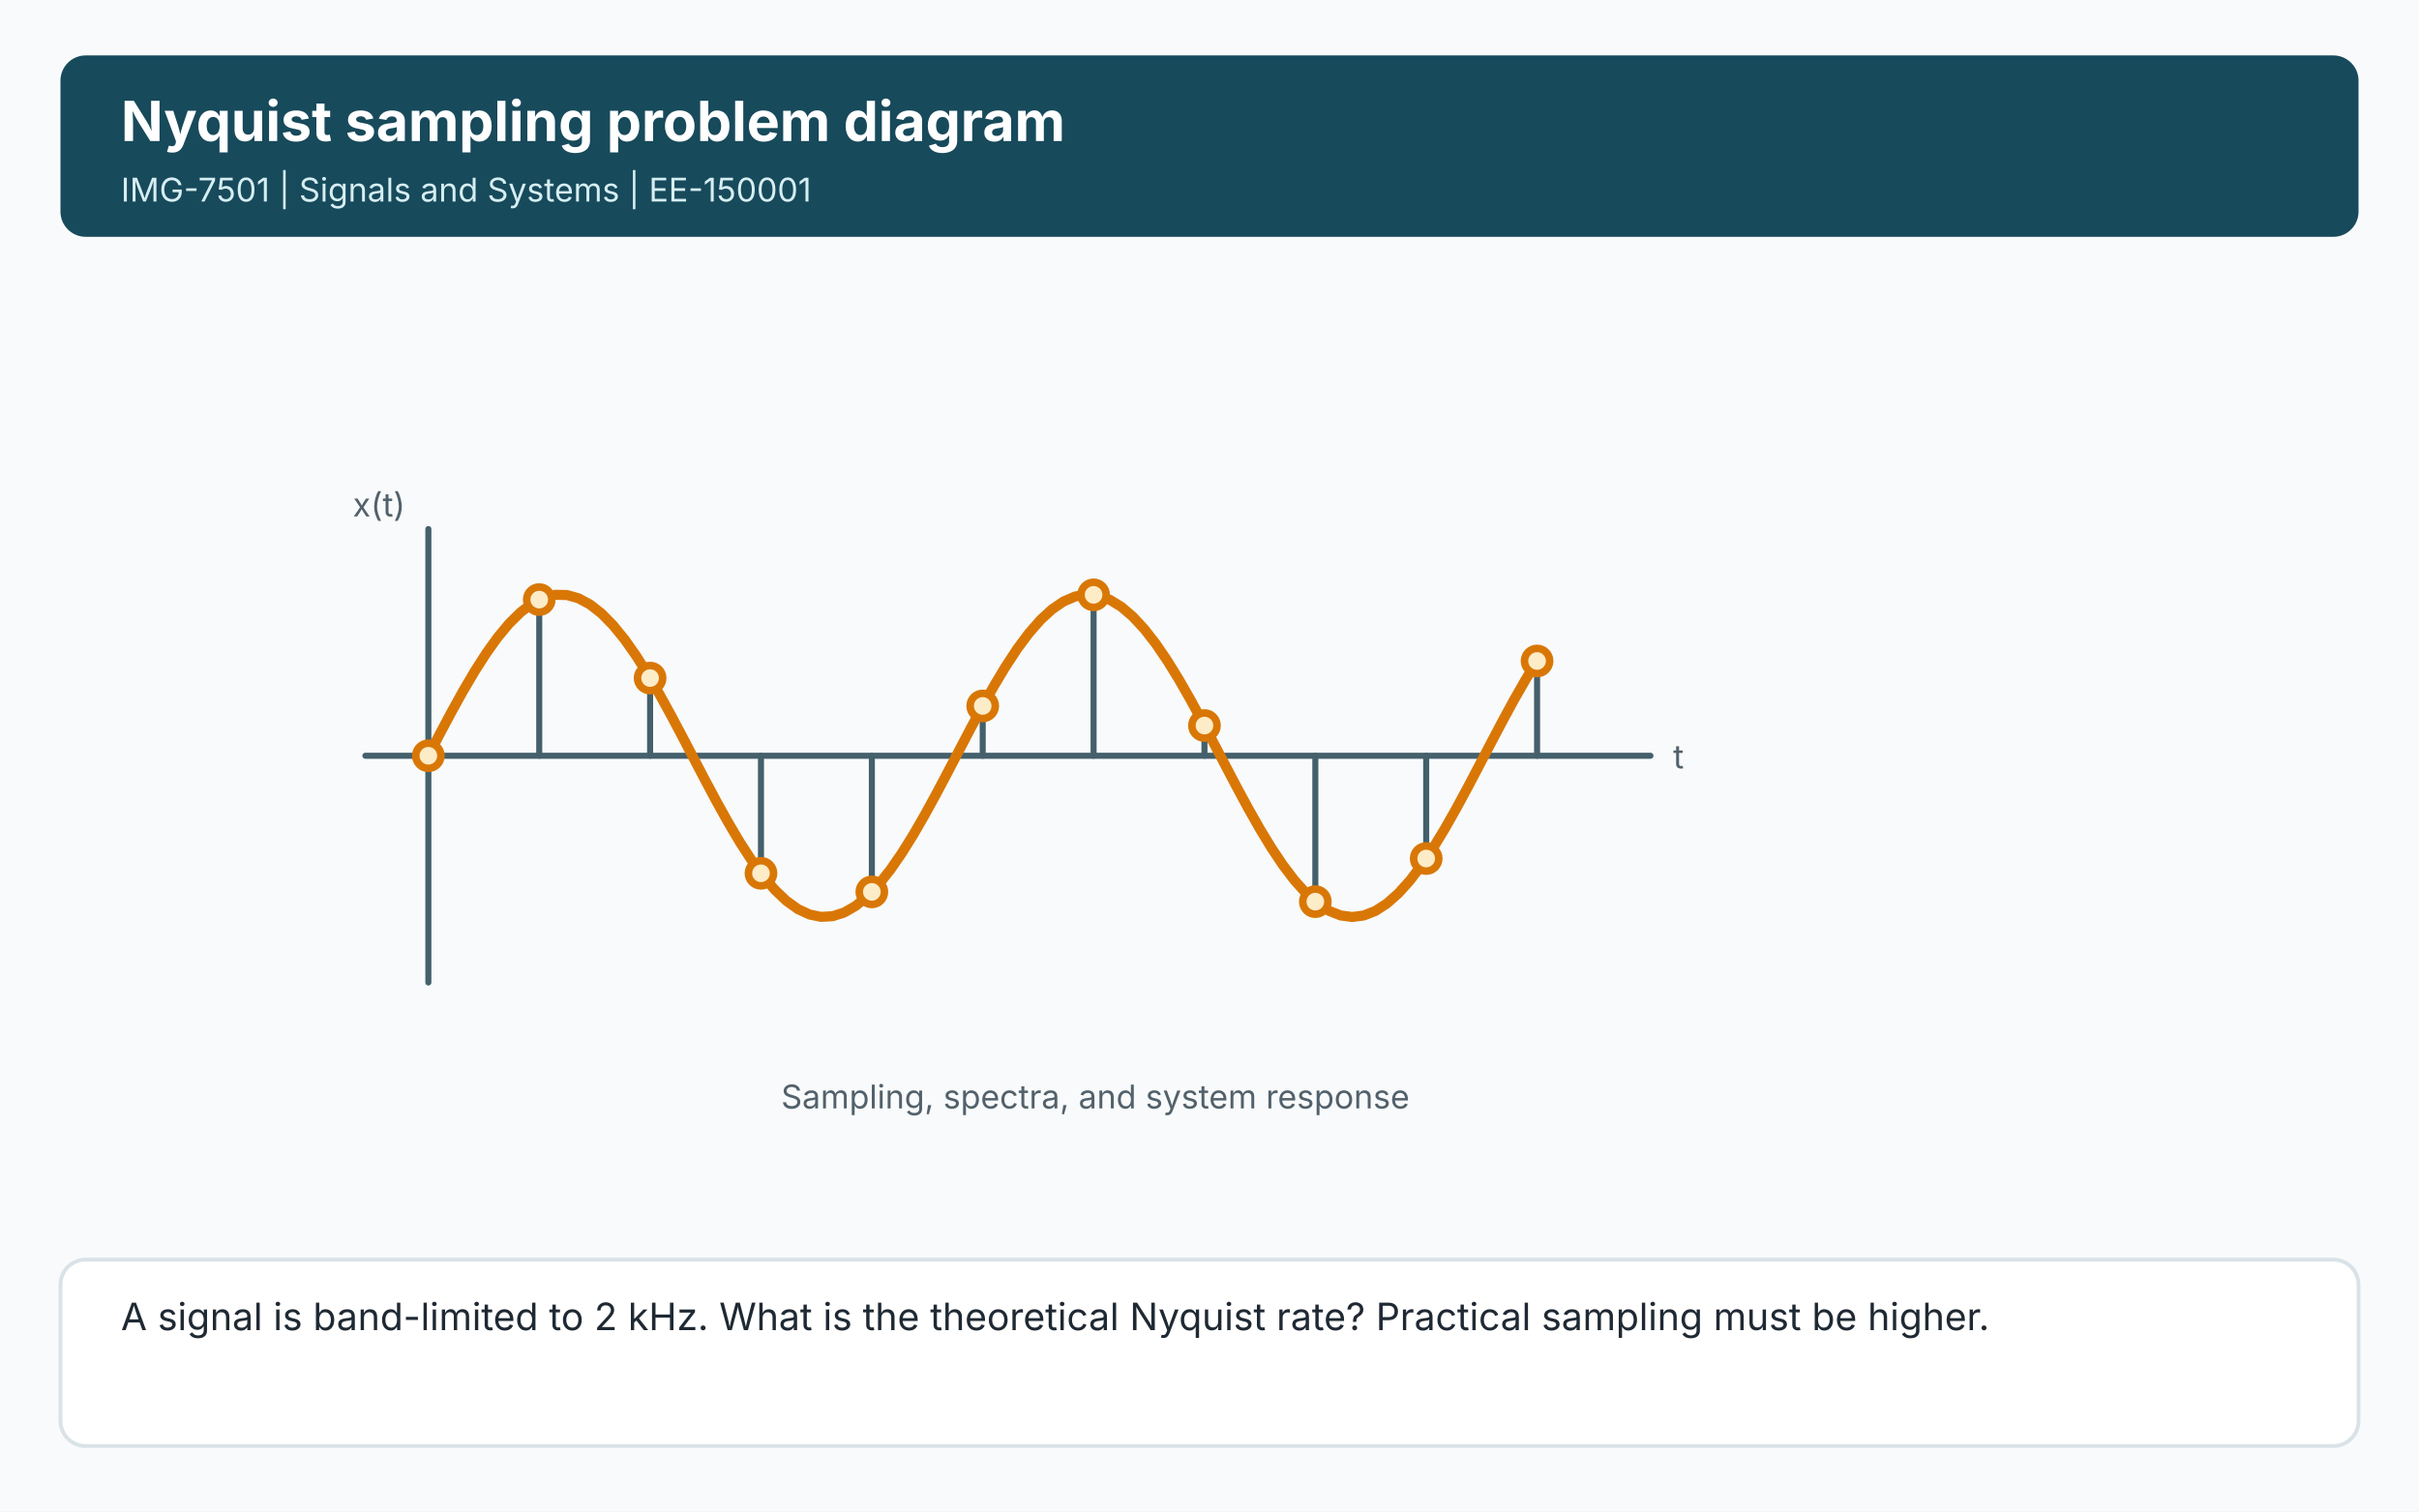
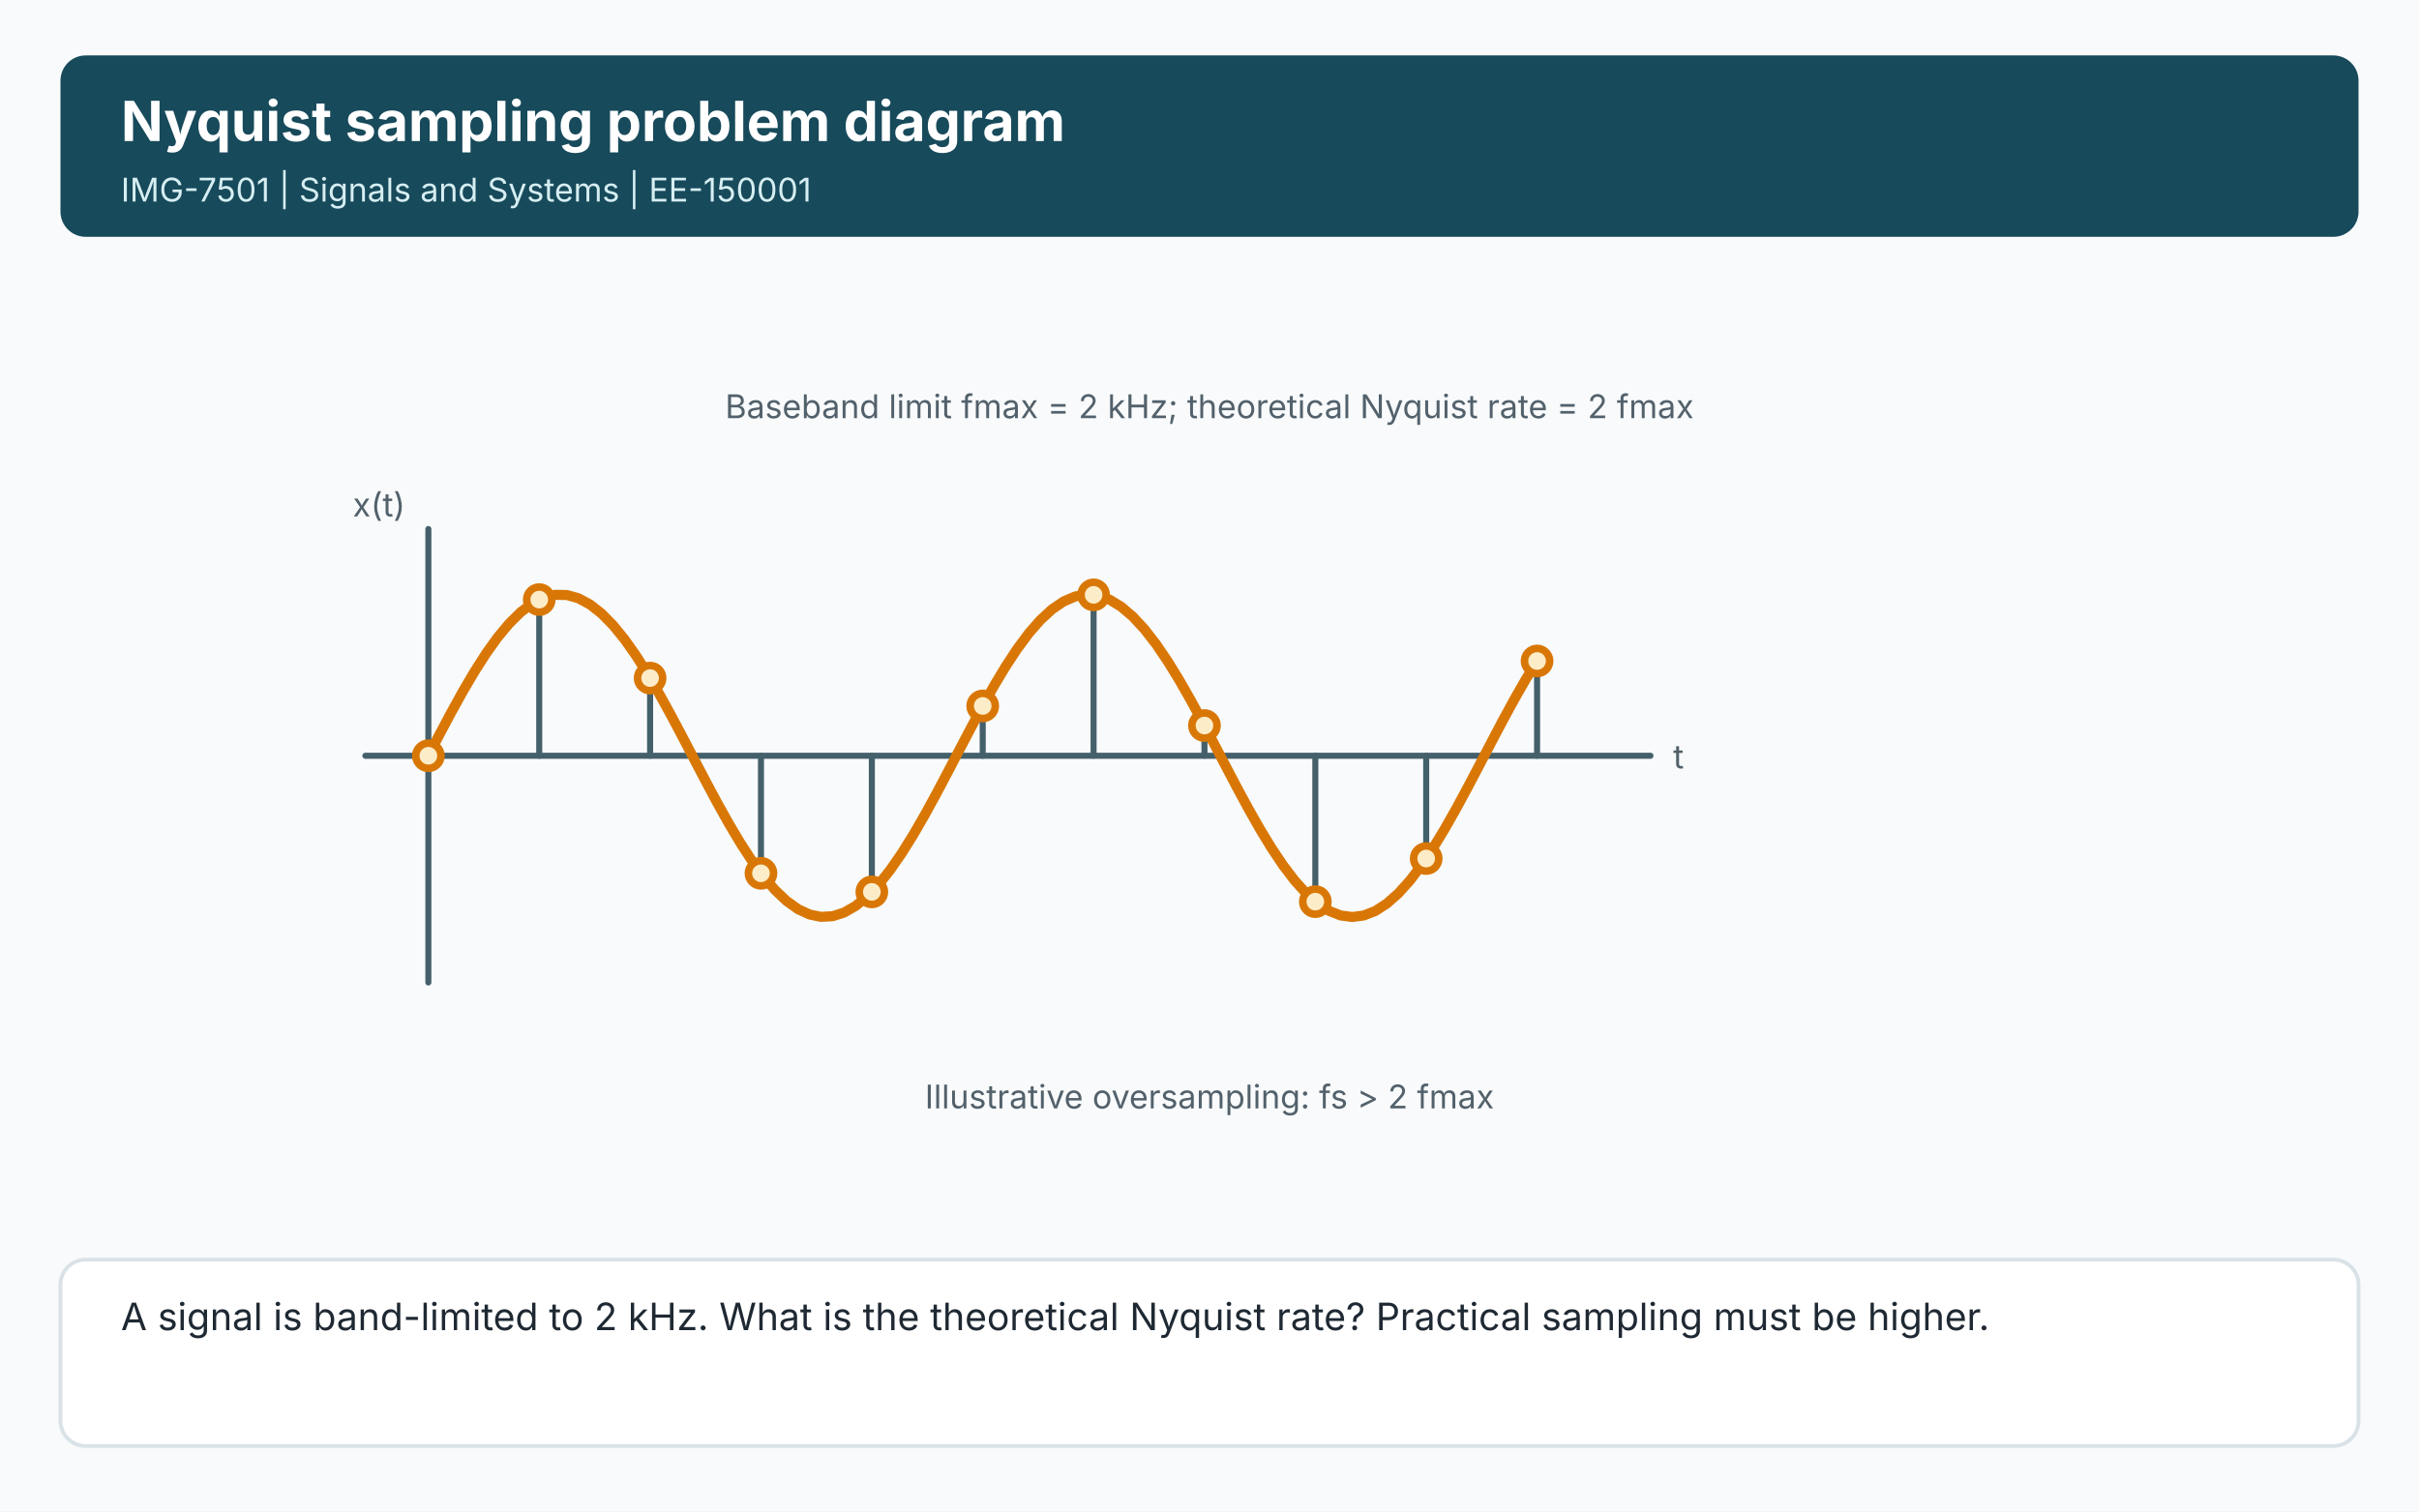
<svg xmlns="http://www.w3.org/2000/svg" width="960" height="600" viewBox="0 0 960 600" role="img" aria-labelledby="title desc">
  <defs>
    <marker id="arrow" markerWidth="10" markerHeight="10" refX="7" refY="3" orient="auto" markerUnits="strokeWidth">
      <path d="M0,0 L0,6 L8,3 z" fill="#174A5B" />
    </marker>
    <style>
.wire{stroke:#174A5B;stroke-width:4;fill:none;stroke-linecap:round;stroke-linejoin:round}
.thin{stroke:#44606B;stroke-width:2.4;fill:none;stroke-linecap:round;stroke-linejoin:round}
.accent{stroke:#D97706;stroke-width:4;fill:none;stroke-linecap:round;stroke-linejoin:round}
.accentFill{fill:#FDECC8;stroke:#D97706;stroke-width:3}
.box{fill:#EAF4F4;stroke:#246B7A;stroke-width:3}
.panel{fill:#FFFFFF;stroke:#D9E2E7;stroke-width:1.5}
.soft{fill:#F1F7F8;stroke:#7AA8B2;stroke-width:2}
.label{font-family:Inter,Arial,sans-serif;font-size:16px;fill:#1F2933}
.small{font-family:Inter,Arial,sans-serif;font-size:13px;fill:#52616B}
.tiny{font-family:Inter,Arial,sans-serif;font-size:11px;fill:#52616B}
.math{font-family:Inter,Arial,sans-serif;font-size:15px;fill:#1F2933}
</style>
  </defs>
  <rect x="0" y="0" width="960" height="600" fill="#F8FAFB" />
  <rect x="24" y="22" width="912" height="72" rx="10" fill="#174A5B" />
  <text x="48" y="56" font-family="Inter,Arial,sans-serif" font-size="22" font-weight="700" fill="#FFFFFF">Nyquist sampling problem diagram</text>
  <text x="48" y="80" font-family="Inter,Arial,sans-serif" font-size="13" fill="#D6EEF2">IMG-7501 | Signals and Systems | EE-150001</text>
  <line class="thin" x1="145" y1="300" x2="655" y2="300" />
  <line class="thin" x1="170" y1="210" x2="170" y2="390" />
  <polyline class="accent" points="170,300 174.583,291.231 179.167,282.628 183.75,274.352 188.333,266.56 192.917,259.399 197.5,253.003 202.083,247.494 206.667,242.976 211.25,239.532 215.833,237.23 220.417,236.111 225,236.197 229.583,237.487 234.167,239.956 238.75,243.557 243.333,248.223 247.917,253.865 252.5,260.378 257.083,267.638 261.667,275.508 266.25,283.841 270.833,292.478 275.417,301.257 280,310.012 284.583,318.578 289.167,326.794 293.75,334.505 298.333,341.565 302.917,347.841 307.5,353.214 312.083,357.584 316.667,360.868 321.25,363.003 325.833,363.951 330.417,363.692 335,362.232 339.583,359.598 344.167,355.84 348.75,351.029 353.333,345.255 357.917,338.628 362.5,331.272 367.083,323.326 371.667,314.941 376.25,306.273 380.833,297.487 385.417,288.749 390,280.223 394.583,272.07 399.167,264.444 403.75,257.488 408.333,251.334 412.917,246.098 417.5,241.879 422.083,238.756 426.667,236.788 431.25,236.012 435.833,236.444 440.417,238.074 445,240.872 449.583,244.785 454.167,249.74 458.75,255.642 463.333,262.382 467.917,269.831 472.5,277.849 477.083,286.284 481.667,294.979 486.25,303.768 490.833,312.486 495.417,320.968 500,329.055 504.583,336.594 509.167,343.443 513.75,349.473 518.333,354.569 522.917,358.636 527.5,361.597 532.083,363.396 536.667,364 541.25,363.396 545.833,361.597 550.417,358.636 555,354.569 559.583,349.473 564.167,343.443 568.75,336.594 573.333,329.055 577.917,320.968 582.5,312.486 587.083,303.768 591.667,294.979 596.25,286.284 600.833,277.849 605.417,269.831 610,262.382" fill="none" />
  <line class="thin" x1="170" y1="300" x2="170" y2="300" />
  <circle class="accentFill" cx="170" cy="300" r="5" fill="#FDECC8" />
  <line class="thin" x1="214" y1="300" x2="214" y2="238.011" />
  <circle class="accentFill" cx="214" cy="238.011" r="5" fill="#FDECC8" />
  <line class="thin" x1="258" y1="300" x2="258" y2="269.168" />
  <circle class="accentFill" cx="258" cy="269.168" r="5" fill="#FDECC8" />
  <line class="thin" x1="302" y1="300" x2="302" y2="346.654" />
  <circle class="accentFill" cx="302" cy="346.654" r="5" fill="#FDECC8" />
  <line class="thin" x1="346" y1="300" x2="346" y2="354.037" />
  <circle class="accentFill" cx="346" cy="354.037" r="5" fill="#FDECC8" />
  <line class="thin" x1="390" y1="300" x2="390" y2="280.223" />
  <circle class="accentFill" cx="390" cy="280.223" r="5" fill="#FDECC8" />
  <line class="thin" x1="434" y1="300" x2="434" y2="236.126" />
  <circle class="accentFill" cx="434" cy="236.126" r="5" fill="#FDECC8" />
  <line class="thin" x1="478" y1="300" x2="478" y2="288.008" />
  <circle class="accentFill" cx="478" cy="288.008" r="5" fill="#FDECC8" />
  <line class="thin" x1="522" y1="300" x2="522" y2="357.909" />
  <circle class="accentFill" cx="522" cy="357.909" r="5" fill="#FDECC8" />
  <line class="thin" x1="566" y1="300" x2="566" y2="340.795" />
  <circle class="accentFill" cx="566" cy="340.795" r="5" fill="#FDECC8" />
  <line class="thin" x1="610" y1="300" x2="610" y2="262.382" />
  <circle class="accentFill" cx="610" cy="262.382" r="5" fill="#FDECC8" />
  <text class="small" x="664" y="305" text-anchor="start">t</text>
  <text class="small" x="140" y="205" text-anchor="start">x(t)</text>
-   <text class="small" x="310" y="440" text-anchor="start">Sampling, spectra, and system response</text>
+   <text class="small" x="480" y="166" text-anchor="middle">Baseband limit fmax = 2 kHz; theoretical Nyquist rate = 2 fmax</text>
+   <text class="small" x="480" y="440" text-anchor="middle">Illustrative oversampling: fs &gt; 2 fmax</text>
  <rect class="panel" x="24" y="500" width="912" height="74" rx="10" />
  <text x="48" y="528" font-family="Inter,Arial,sans-serif" font-size="15" fill="#1F2933">A signal is band-limited to 2 kHz. What is the theoretical Nyquist rate? Practical sampling must be higher.</text>
</svg>
